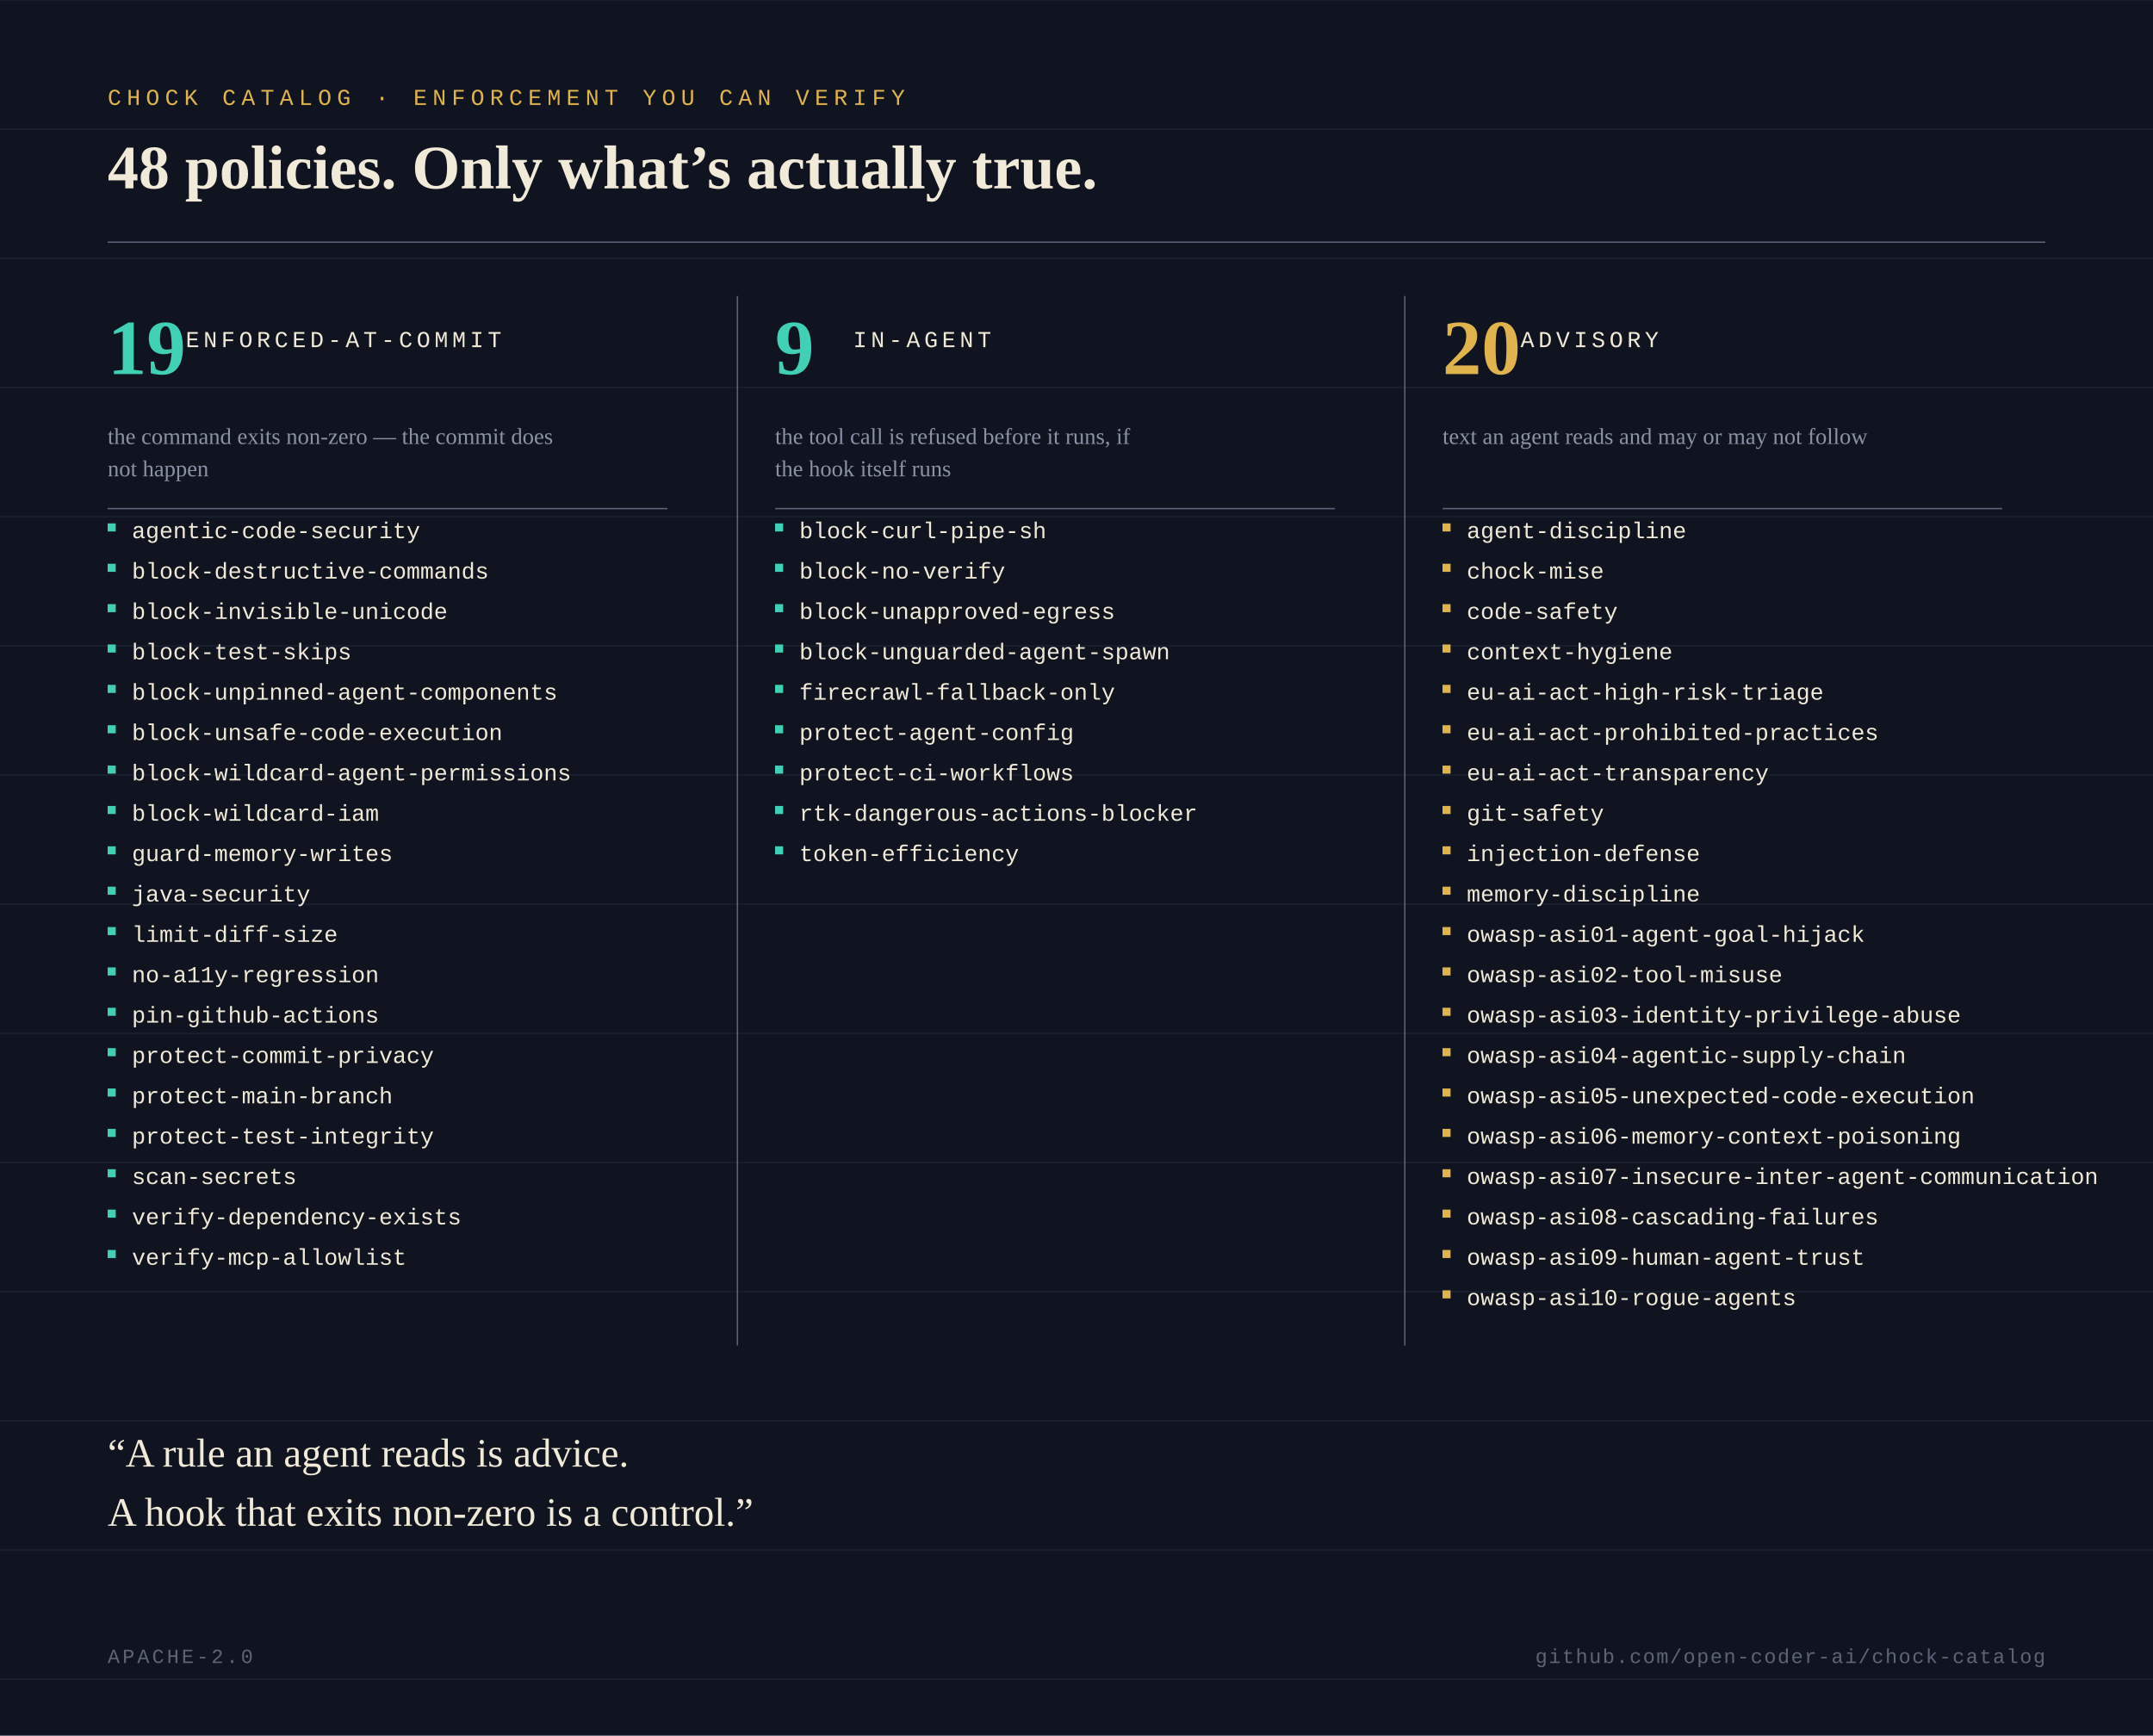
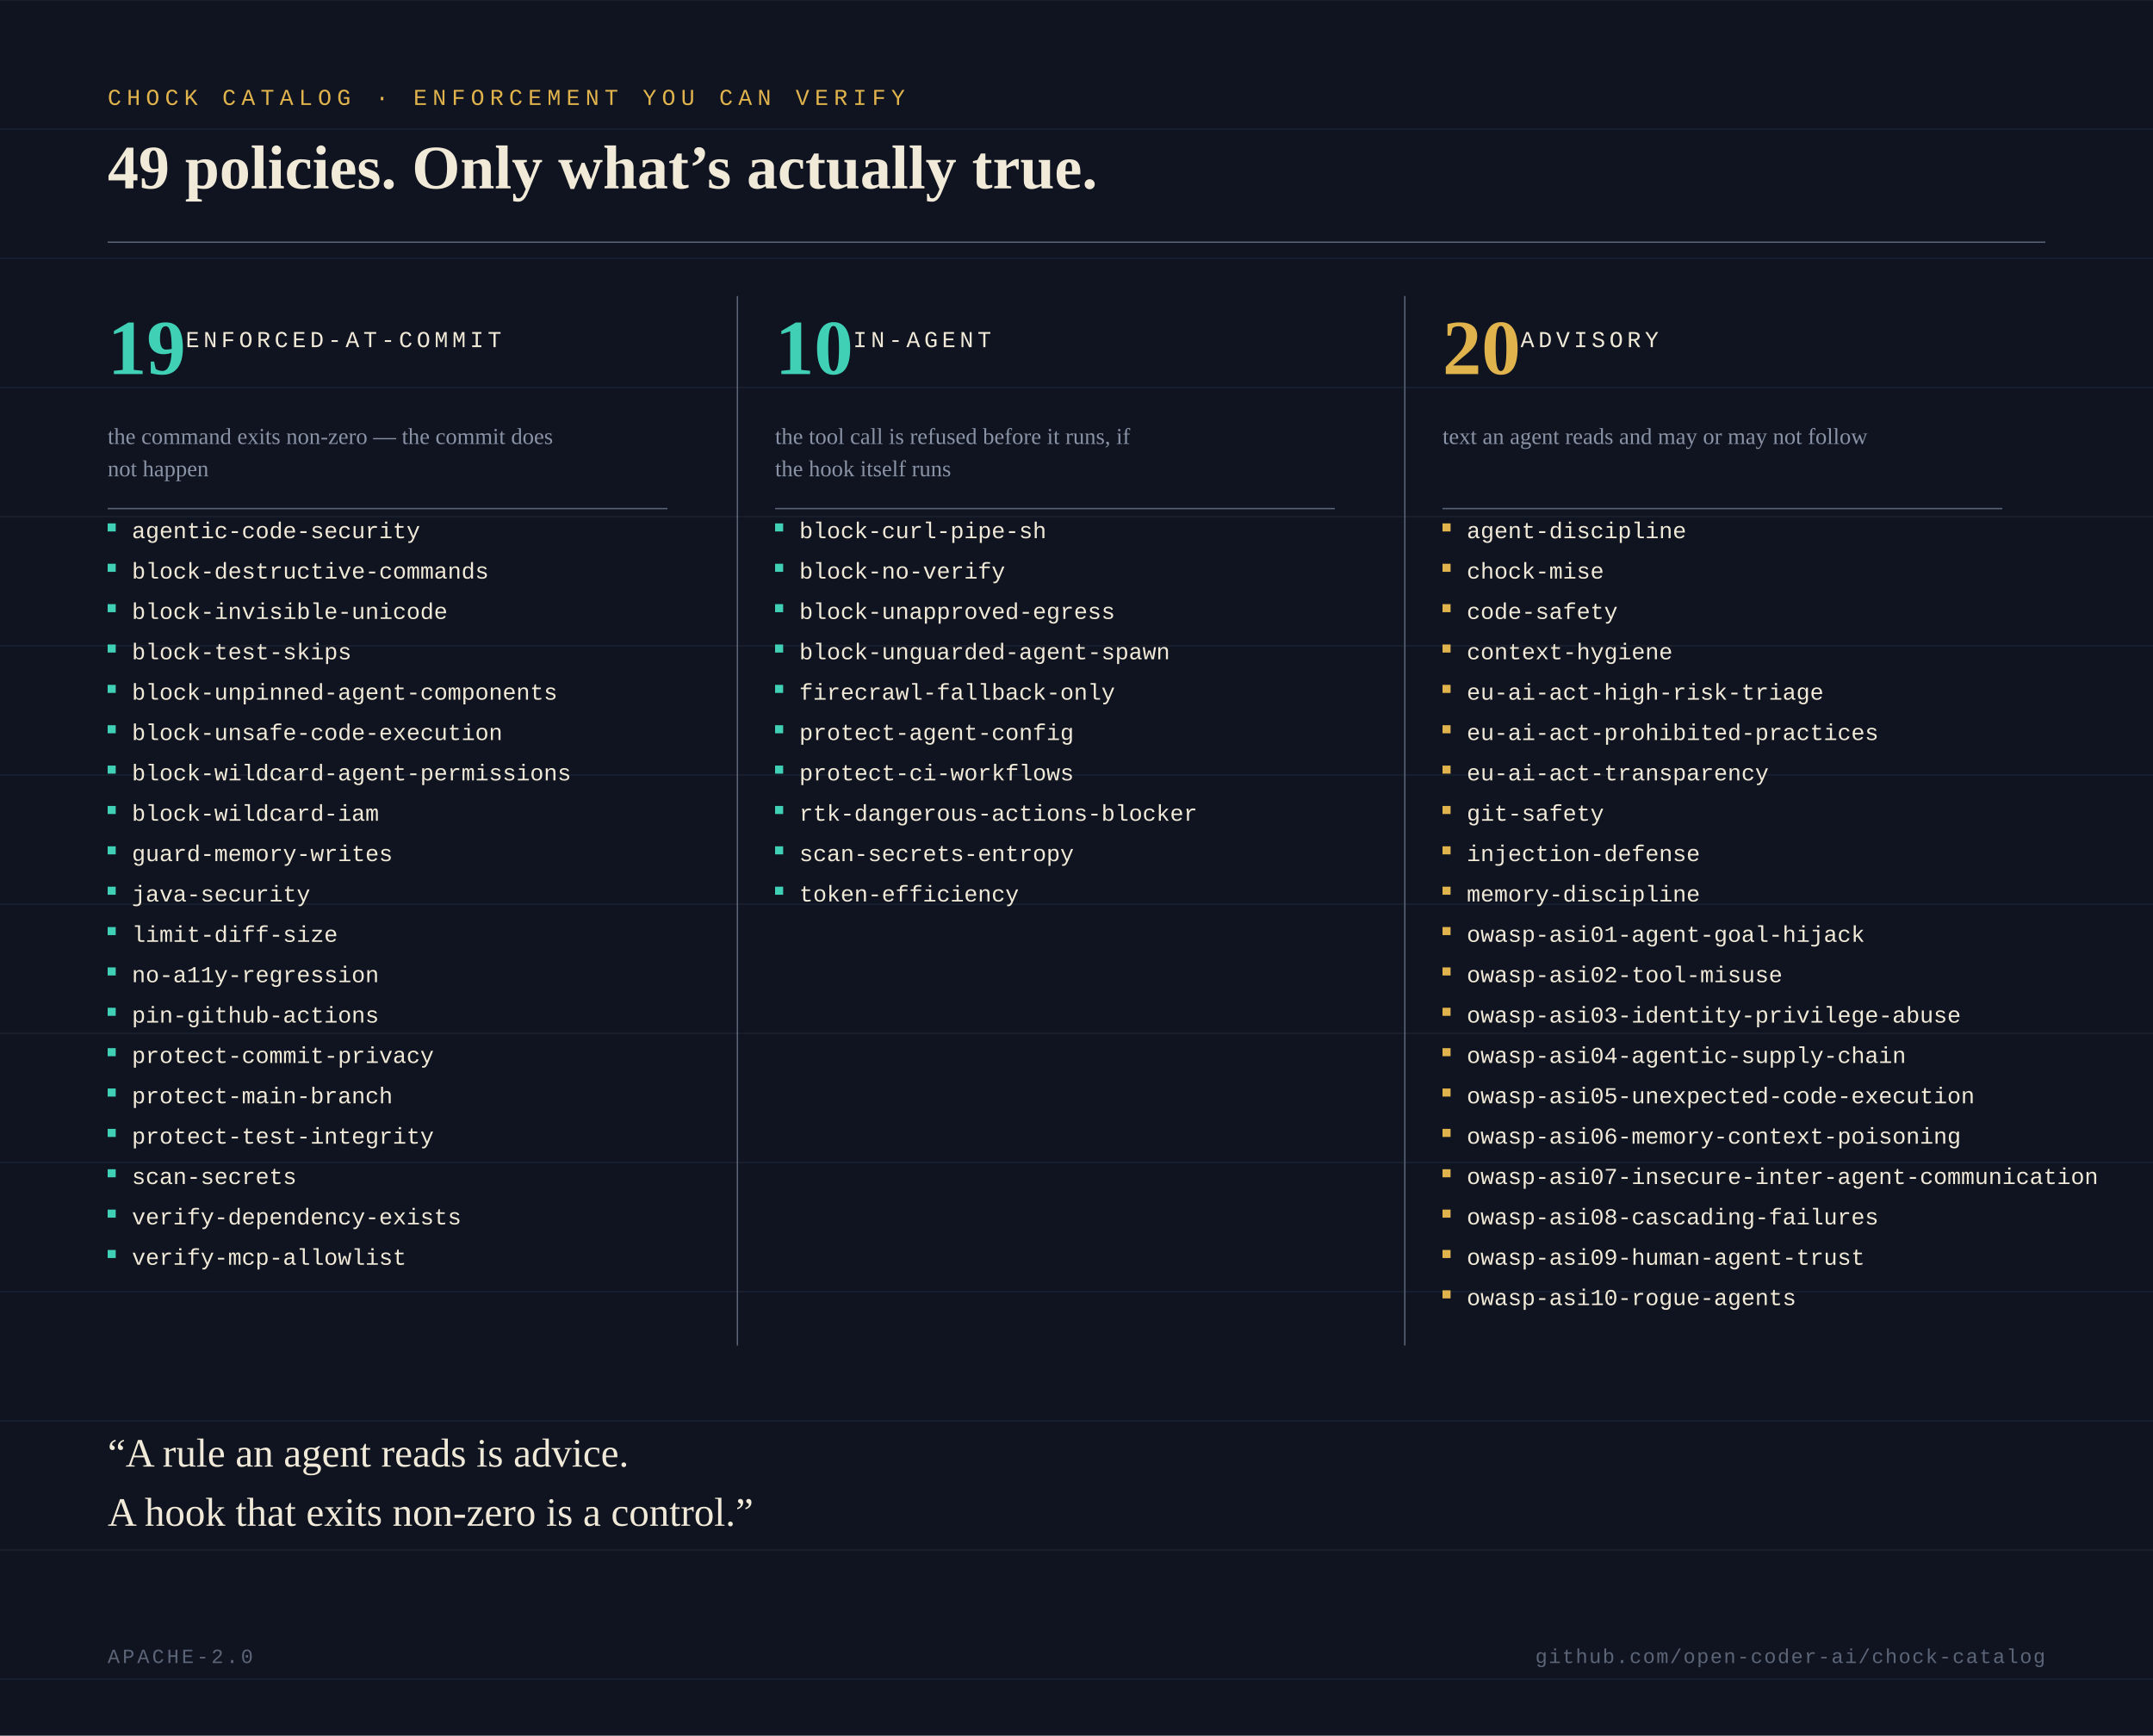
- <svg xmlns="http://www.w3.org/2000/svg" viewBox="0 0 1600 1290" width="1600" height="1290" role="img" aria-label="48 policies: 19 enforced-at-commit, 9 in-agent, 20 advisory">
+ <svg xmlns="http://www.w3.org/2000/svg" viewBox="0 0 1600 1290" width="1600" height="1290" role="img" aria-label="49 policies: 19 enforced-at-commit, 10 in-agent, 20 advisory">
  <rect width="1600" height="1290" fill="#0f1420" />
  <line x1="0" y1="0" x2="1600" y2="0" stroke="#1a2130" stroke-width="1" />
  <line x1="0" y1="96" x2="1600" y2="96" stroke="#1a2130" stroke-width="1" />
  <line x1="0" y1="192" x2="1600" y2="192" stroke="#1a2130" stroke-width="1" />
  <line x1="0" y1="288" x2="1600" y2="288" stroke="#1a2130" stroke-width="1" />
  <line x1="0" y1="384" x2="1600" y2="384" stroke="#1a2130" stroke-width="1" />
  <line x1="0" y1="480" x2="1600" y2="480" stroke="#1a2130" stroke-width="1" />
  <line x1="0" y1="576" x2="1600" y2="576" stroke="#1a2130" stroke-width="1" />
  <line x1="0" y1="672" x2="1600" y2="672" stroke="#1a2130" stroke-width="1" />
  <line x1="0" y1="768" x2="1600" y2="768" stroke="#1a2130" stroke-width="1" />
  <line x1="0" y1="864" x2="1600" y2="864" stroke="#1a2130" stroke-width="1" />
  <line x1="0" y1="960" x2="1600" y2="960" stroke="#1a2130" stroke-width="1" />
  <line x1="0" y1="1056" x2="1600" y2="1056" stroke="#1a2130" stroke-width="1" />
  <line x1="0" y1="1152" x2="1600" y2="1152" stroke="#1a2130" stroke-width="1" />
  <line x1="0" y1="1248" x2="1600" y2="1248" stroke="#1a2130" stroke-width="1" />
  <text x="80" y="78" font-family="'Cascadia Code', Consolas, 'Courier New', monospace" font-size="17" letter-spacing="4" fill="#e0b34c">CHOCK CATALOG · ENFORCEMENT YOU CAN VERIFY</text>
-   <text x="80" y="140" font-family="Georgia, 'Times New Roman', serif" font-size="46" font-weight="bold" fill="#f2ead8">48 policies. Only what’s actually true.</text>
+   <text x="80" y="140" font-family="Georgia, 'Times New Roman', serif" font-size="46" font-weight="bold" fill="#f2ead8">49 policies. Only what’s actually true.</text>
  <line x1="80" y1="180" x2="1520" y2="180" stroke="#5c6577" stroke-width="1" />
  <text x="80" y="278" font-family="Georgia, 'Times New Roman', serif" font-size="58" font-weight="bold" fill="#3fd0b6">19</text>
  <text x="138" y="258" font-family="'Cascadia Code', Consolas, 'Courier New', monospace" font-size="17" letter-spacing="3" fill="#f2ead8">ENFORCED-AT-COMMIT</text>
  <text x="80" y="330" font-family="Georgia, 'Times New Roman', serif" font-size="17" fill="#8a93a6">the command exits non-zero — the commit does</text>
  <text x="80" y="354" font-family="Georgia, 'Times New Roman', serif" font-size="17" fill="#8a93a6">not happen</text>
  <line x1="80" y1="378" x2="496" y2="378" stroke="#5c6577" stroke-width="1" />
  <rect x="80" y="389" width="6" height="6" fill="#3fd0b6" />
  <text x="98" y="400" font-family="'Cascadia Code', Consolas, 'Courier New', monospace" font-size="17" fill="#f2ead8">agentic-code-security</text>
  <rect x="80" y="419" width="6" height="6" fill="#3fd0b6" />
  <text x="98" y="430" font-family="'Cascadia Code', Consolas, 'Courier New', monospace" font-size="17" fill="#f2ead8">block-destructive-commands</text>
  <rect x="80" y="449" width="6" height="6" fill="#3fd0b6" />
  <text x="98" y="460" font-family="'Cascadia Code', Consolas, 'Courier New', monospace" font-size="17" fill="#f2ead8">block-invisible-unicode</text>
  <rect x="80" y="479" width="6" height="6" fill="#3fd0b6" />
  <text x="98" y="490" font-family="'Cascadia Code', Consolas, 'Courier New', monospace" font-size="17" fill="#f2ead8">block-test-skips</text>
  <rect x="80" y="509" width="6" height="6" fill="#3fd0b6" />
  <text x="98" y="520" font-family="'Cascadia Code', Consolas, 'Courier New', monospace" font-size="17" fill="#f2ead8">block-unpinned-agent-components</text>
  <rect x="80" y="539" width="6" height="6" fill="#3fd0b6" />
  <text x="98" y="550" font-family="'Cascadia Code', Consolas, 'Courier New', monospace" font-size="17" fill="#f2ead8">block-unsafe-code-execution</text>
  <rect x="80" y="569" width="6" height="6" fill="#3fd0b6" />
  <text x="98" y="580" font-family="'Cascadia Code', Consolas, 'Courier New', monospace" font-size="17" fill="#f2ead8">block-wildcard-agent-permissions</text>
  <rect x="80" y="599" width="6" height="6" fill="#3fd0b6" />
  <text x="98" y="610" font-family="'Cascadia Code', Consolas, 'Courier New', monospace" font-size="17" fill="#f2ead8">block-wildcard-iam</text>
  <rect x="80" y="629" width="6" height="6" fill="#3fd0b6" />
  <text x="98" y="640" font-family="'Cascadia Code', Consolas, 'Courier New', monospace" font-size="17" fill="#f2ead8">guard-memory-writes</text>
  <rect x="80" y="659" width="6" height="6" fill="#3fd0b6" />
  <text x="98" y="670" font-family="'Cascadia Code', Consolas, 'Courier New', monospace" font-size="17" fill="#f2ead8">java-security</text>
  <rect x="80" y="689" width="6" height="6" fill="#3fd0b6" />
  <text x="98" y="700" font-family="'Cascadia Code', Consolas, 'Courier New', monospace" font-size="17" fill="#f2ead8">limit-diff-size</text>
  <rect x="80" y="719" width="6" height="6" fill="#3fd0b6" />
  <text x="98" y="730" font-family="'Cascadia Code', Consolas, 'Courier New', monospace" font-size="17" fill="#f2ead8">no-a11y-regression</text>
  <rect x="80" y="749" width="6" height="6" fill="#3fd0b6" />
  <text x="98" y="760" font-family="'Cascadia Code', Consolas, 'Courier New', monospace" font-size="17" fill="#f2ead8">pin-github-actions</text>
  <rect x="80" y="779" width="6" height="6" fill="#3fd0b6" />
  <text x="98" y="790" font-family="'Cascadia Code', Consolas, 'Courier New', monospace" font-size="17" fill="#f2ead8">protect-commit-privacy</text>
  <rect x="80" y="809" width="6" height="6" fill="#3fd0b6" />
  <text x="98" y="820" font-family="'Cascadia Code', Consolas, 'Courier New', monospace" font-size="17" fill="#f2ead8">protect-main-branch</text>
  <rect x="80" y="839" width="6" height="6" fill="#3fd0b6" />
  <text x="98" y="850" font-family="'Cascadia Code', Consolas, 'Courier New', monospace" font-size="17" fill="#f2ead8">protect-test-integrity</text>
  <rect x="80" y="869" width="6" height="6" fill="#3fd0b6" />
  <text x="98" y="880" font-family="'Cascadia Code', Consolas, 'Courier New', monospace" font-size="17" fill="#f2ead8">scan-secrets</text>
  <rect x="80" y="899" width="6" height="6" fill="#3fd0b6" />
  <text x="98" y="910" font-family="'Cascadia Code', Consolas, 'Courier New', monospace" font-size="17" fill="#f2ead8">verify-dependency-exists</text>
  <rect x="80" y="929" width="6" height="6" fill="#3fd0b6" />
  <text x="98" y="940" font-family="'Cascadia Code', Consolas, 'Courier New', monospace" font-size="17" fill="#f2ead8">verify-mcp-allowlist</text>
  <line x1="548" y1="220" x2="548" y2="1000" stroke="#5c6577" stroke-width="1" />
-   <text x="576" y="278" font-family="Georgia, 'Times New Roman', serif" font-size="58" font-weight="bold" fill="#3fd0b6">9</text>
+   <text x="576" y="278" font-family="Georgia, 'Times New Roman', serif" font-size="58" font-weight="bold" fill="#3fd0b6">10</text>
  <text x="634" y="258" font-family="'Cascadia Code', Consolas, 'Courier New', monospace" font-size="17" letter-spacing="3" fill="#f2ead8">IN-AGENT</text>
  <text x="576" y="330" font-family="Georgia, 'Times New Roman', serif" font-size="17" fill="#8a93a6">the tool call is refused before it runs, if</text>
  <text x="576" y="354" font-family="Georgia, 'Times New Roman', serif" font-size="17" fill="#8a93a6">the hook itself runs</text>
  <line x1="576" y1="378" x2="992" y2="378" stroke="#5c6577" stroke-width="1" />
  <rect x="576" y="389" width="6" height="6" fill="#3fd0b6" />
  <text x="594" y="400" font-family="'Cascadia Code', Consolas, 'Courier New', monospace" font-size="17" fill="#f2ead8">block-curl-pipe-sh</text>
  <rect x="576" y="419" width="6" height="6" fill="#3fd0b6" />
  <text x="594" y="430" font-family="'Cascadia Code', Consolas, 'Courier New', monospace" font-size="17" fill="#f2ead8">block-no-verify</text>
  <rect x="576" y="449" width="6" height="6" fill="#3fd0b6" />
  <text x="594" y="460" font-family="'Cascadia Code', Consolas, 'Courier New', monospace" font-size="17" fill="#f2ead8">block-unapproved-egress</text>
  <rect x="576" y="479" width="6" height="6" fill="#3fd0b6" />
  <text x="594" y="490" font-family="'Cascadia Code', Consolas, 'Courier New', monospace" font-size="17" fill="#f2ead8">block-unguarded-agent-spawn</text>
  <rect x="576" y="509" width="6" height="6" fill="#3fd0b6" />
  <text x="594" y="520" font-family="'Cascadia Code', Consolas, 'Courier New', monospace" font-size="17" fill="#f2ead8">firecrawl-fallback-only</text>
  <rect x="576" y="539" width="6" height="6" fill="#3fd0b6" />
  <text x="594" y="550" font-family="'Cascadia Code', Consolas, 'Courier New', monospace" font-size="17" fill="#f2ead8">protect-agent-config</text>
  <rect x="576" y="569" width="6" height="6" fill="#3fd0b6" />
  <text x="594" y="580" font-family="'Cascadia Code', Consolas, 'Courier New', monospace" font-size="17" fill="#f2ead8">protect-ci-workflows</text>
  <rect x="576" y="599" width="6" height="6" fill="#3fd0b6" />
  <text x="594" y="610" font-family="'Cascadia Code', Consolas, 'Courier New', monospace" font-size="17" fill="#f2ead8">rtk-dangerous-actions-blocker</text>
  <rect x="576" y="629" width="6" height="6" fill="#3fd0b6" />
-   <text x="594" y="640" font-family="'Cascadia Code', Consolas, 'Courier New', monospace" font-size="17" fill="#f2ead8">token-efficiency</text>
+   <text x="594" y="640" font-family="'Cascadia Code', Consolas, 'Courier New', monospace" font-size="17" fill="#f2ead8">scan-secrets-entropy</text>
+   <rect x="576" y="659" width="6" height="6" fill="#3fd0b6" />
+   <text x="594" y="670" font-family="'Cascadia Code', Consolas, 'Courier New', monospace" font-size="17" fill="#f2ead8">token-efficiency</text>
  <line x1="1044" y1="220" x2="1044" y2="1000" stroke="#5c6577" stroke-width="1" />
  <text x="1072" y="278" font-family="Georgia, 'Times New Roman', serif" font-size="58" font-weight="bold" fill="#e0b34c">20</text>
  <text x="1130" y="258" font-family="'Cascadia Code', Consolas, 'Courier New', monospace" font-size="17" letter-spacing="3" fill="#f2ead8">ADVISORY</text>
  <text x="1072" y="330" font-family="Georgia, 'Times New Roman', serif" font-size="17" fill="#8a93a6">text an agent reads and may or may not follow</text>
  <line x1="1072" y1="378" x2="1488" y2="378" stroke="#5c6577" stroke-width="1" />
  <rect x="1072" y="389" width="6" height="6" fill="#e0b34c" />
  <text x="1090" y="400" font-family="'Cascadia Code', Consolas, 'Courier New', monospace" font-size="17" fill="#f2ead8">agent-discipline</text>
  <rect x="1072" y="419" width="6" height="6" fill="#e0b34c" />
  <text x="1090" y="430" font-family="'Cascadia Code', Consolas, 'Courier New', monospace" font-size="17" fill="#f2ead8">chock-mise</text>
  <rect x="1072" y="449" width="6" height="6" fill="#e0b34c" />
  <text x="1090" y="460" font-family="'Cascadia Code', Consolas, 'Courier New', monospace" font-size="17" fill="#f2ead8">code-safety</text>
  <rect x="1072" y="479" width="6" height="6" fill="#e0b34c" />
  <text x="1090" y="490" font-family="'Cascadia Code', Consolas, 'Courier New', monospace" font-size="17" fill="#f2ead8">context-hygiene</text>
  <rect x="1072" y="509" width="6" height="6" fill="#e0b34c" />
  <text x="1090" y="520" font-family="'Cascadia Code', Consolas, 'Courier New', monospace" font-size="17" fill="#f2ead8">eu-ai-act-high-risk-triage</text>
  <rect x="1072" y="539" width="6" height="6" fill="#e0b34c" />
  <text x="1090" y="550" font-family="'Cascadia Code', Consolas, 'Courier New', monospace" font-size="17" fill="#f2ead8">eu-ai-act-prohibited-practices</text>
  <rect x="1072" y="569" width="6" height="6" fill="#e0b34c" />
  <text x="1090" y="580" font-family="'Cascadia Code', Consolas, 'Courier New', monospace" font-size="17" fill="#f2ead8">eu-ai-act-transparency</text>
  <rect x="1072" y="599" width="6" height="6" fill="#e0b34c" />
  <text x="1090" y="610" font-family="'Cascadia Code', Consolas, 'Courier New', monospace" font-size="17" fill="#f2ead8">git-safety</text>
  <rect x="1072" y="629" width="6" height="6" fill="#e0b34c" />
  <text x="1090" y="640" font-family="'Cascadia Code', Consolas, 'Courier New', monospace" font-size="17" fill="#f2ead8">injection-defense</text>
  <rect x="1072" y="659" width="6" height="6" fill="#e0b34c" />
  <text x="1090" y="670" font-family="'Cascadia Code', Consolas, 'Courier New', monospace" font-size="17" fill="#f2ead8">memory-discipline</text>
  <rect x="1072" y="689" width="6" height="6" fill="#e0b34c" />
  <text x="1090" y="700" font-family="'Cascadia Code', Consolas, 'Courier New', monospace" font-size="17" fill="#f2ead8">owasp-asi01-agent-goal-hijack</text>
  <rect x="1072" y="719" width="6" height="6" fill="#e0b34c" />
  <text x="1090" y="730" font-family="'Cascadia Code', Consolas, 'Courier New', monospace" font-size="17" fill="#f2ead8">owasp-asi02-tool-misuse</text>
  <rect x="1072" y="749" width="6" height="6" fill="#e0b34c" />
  <text x="1090" y="760" font-family="'Cascadia Code', Consolas, 'Courier New', monospace" font-size="17" fill="#f2ead8">owasp-asi03-identity-privilege-abuse</text>
  <rect x="1072" y="779" width="6" height="6" fill="#e0b34c" />
  <text x="1090" y="790" font-family="'Cascadia Code', Consolas, 'Courier New', monospace" font-size="17" fill="#f2ead8">owasp-asi04-agentic-supply-chain</text>
  <rect x="1072" y="809" width="6" height="6" fill="#e0b34c" />
  <text x="1090" y="820" font-family="'Cascadia Code', Consolas, 'Courier New', monospace" font-size="17" fill="#f2ead8">owasp-asi05-unexpected-code-execution</text>
  <rect x="1072" y="839" width="6" height="6" fill="#e0b34c" />
  <text x="1090" y="850" font-family="'Cascadia Code', Consolas, 'Courier New', monospace" font-size="17" fill="#f2ead8">owasp-asi06-memory-context-poisoning</text>
  <rect x="1072" y="869" width="6" height="6" fill="#e0b34c" />
  <text x="1090" y="880" font-family="'Cascadia Code', Consolas, 'Courier New', monospace" font-size="17" fill="#f2ead8">owasp-asi07-insecure-inter-agent-communication</text>
  <rect x="1072" y="899" width="6" height="6" fill="#e0b34c" />
  <text x="1090" y="910" font-family="'Cascadia Code', Consolas, 'Courier New', monospace" font-size="17" fill="#f2ead8">owasp-asi08-cascading-failures</text>
  <rect x="1072" y="929" width="6" height="6" fill="#e0b34c" />
  <text x="1090" y="940" font-family="'Cascadia Code', Consolas, 'Courier New', monospace" font-size="17" fill="#f2ead8">owasp-asi09-human-agent-trust</text>
  <rect x="1072" y="959" width="6" height="6" fill="#e0b34c" />
  <text x="1090" y="970" font-family="'Cascadia Code', Consolas, 'Courier New', monospace" font-size="17" fill="#f2ead8">owasp-asi10-rogue-agents</text>
  <text x="80" y="1090" font-family="Georgia, 'Times New Roman', serif" font-size="30" fill="#f2ead8">“A rule an agent reads is advice.</text>
  <text x="80" y="1134" font-family="Georgia, 'Times New Roman', serif" font-size="30" fill="#f2ead8">A hook that exits non-zero is a control.”</text>
  <text x="80" y="1236" font-family="'Cascadia Code', Consolas, 'Courier New', monospace" font-size="15" letter-spacing="2" fill="#5c6577">APACHE-2.0</text>
  <text x="1520" y="1236" text-anchor="end" font-family="'Cascadia Code', Consolas, 'Courier New', monospace" font-size="15" letter-spacing="1" fill="#5c6577">github.com/open-coder-ai/chock-catalog</text>
</svg>
